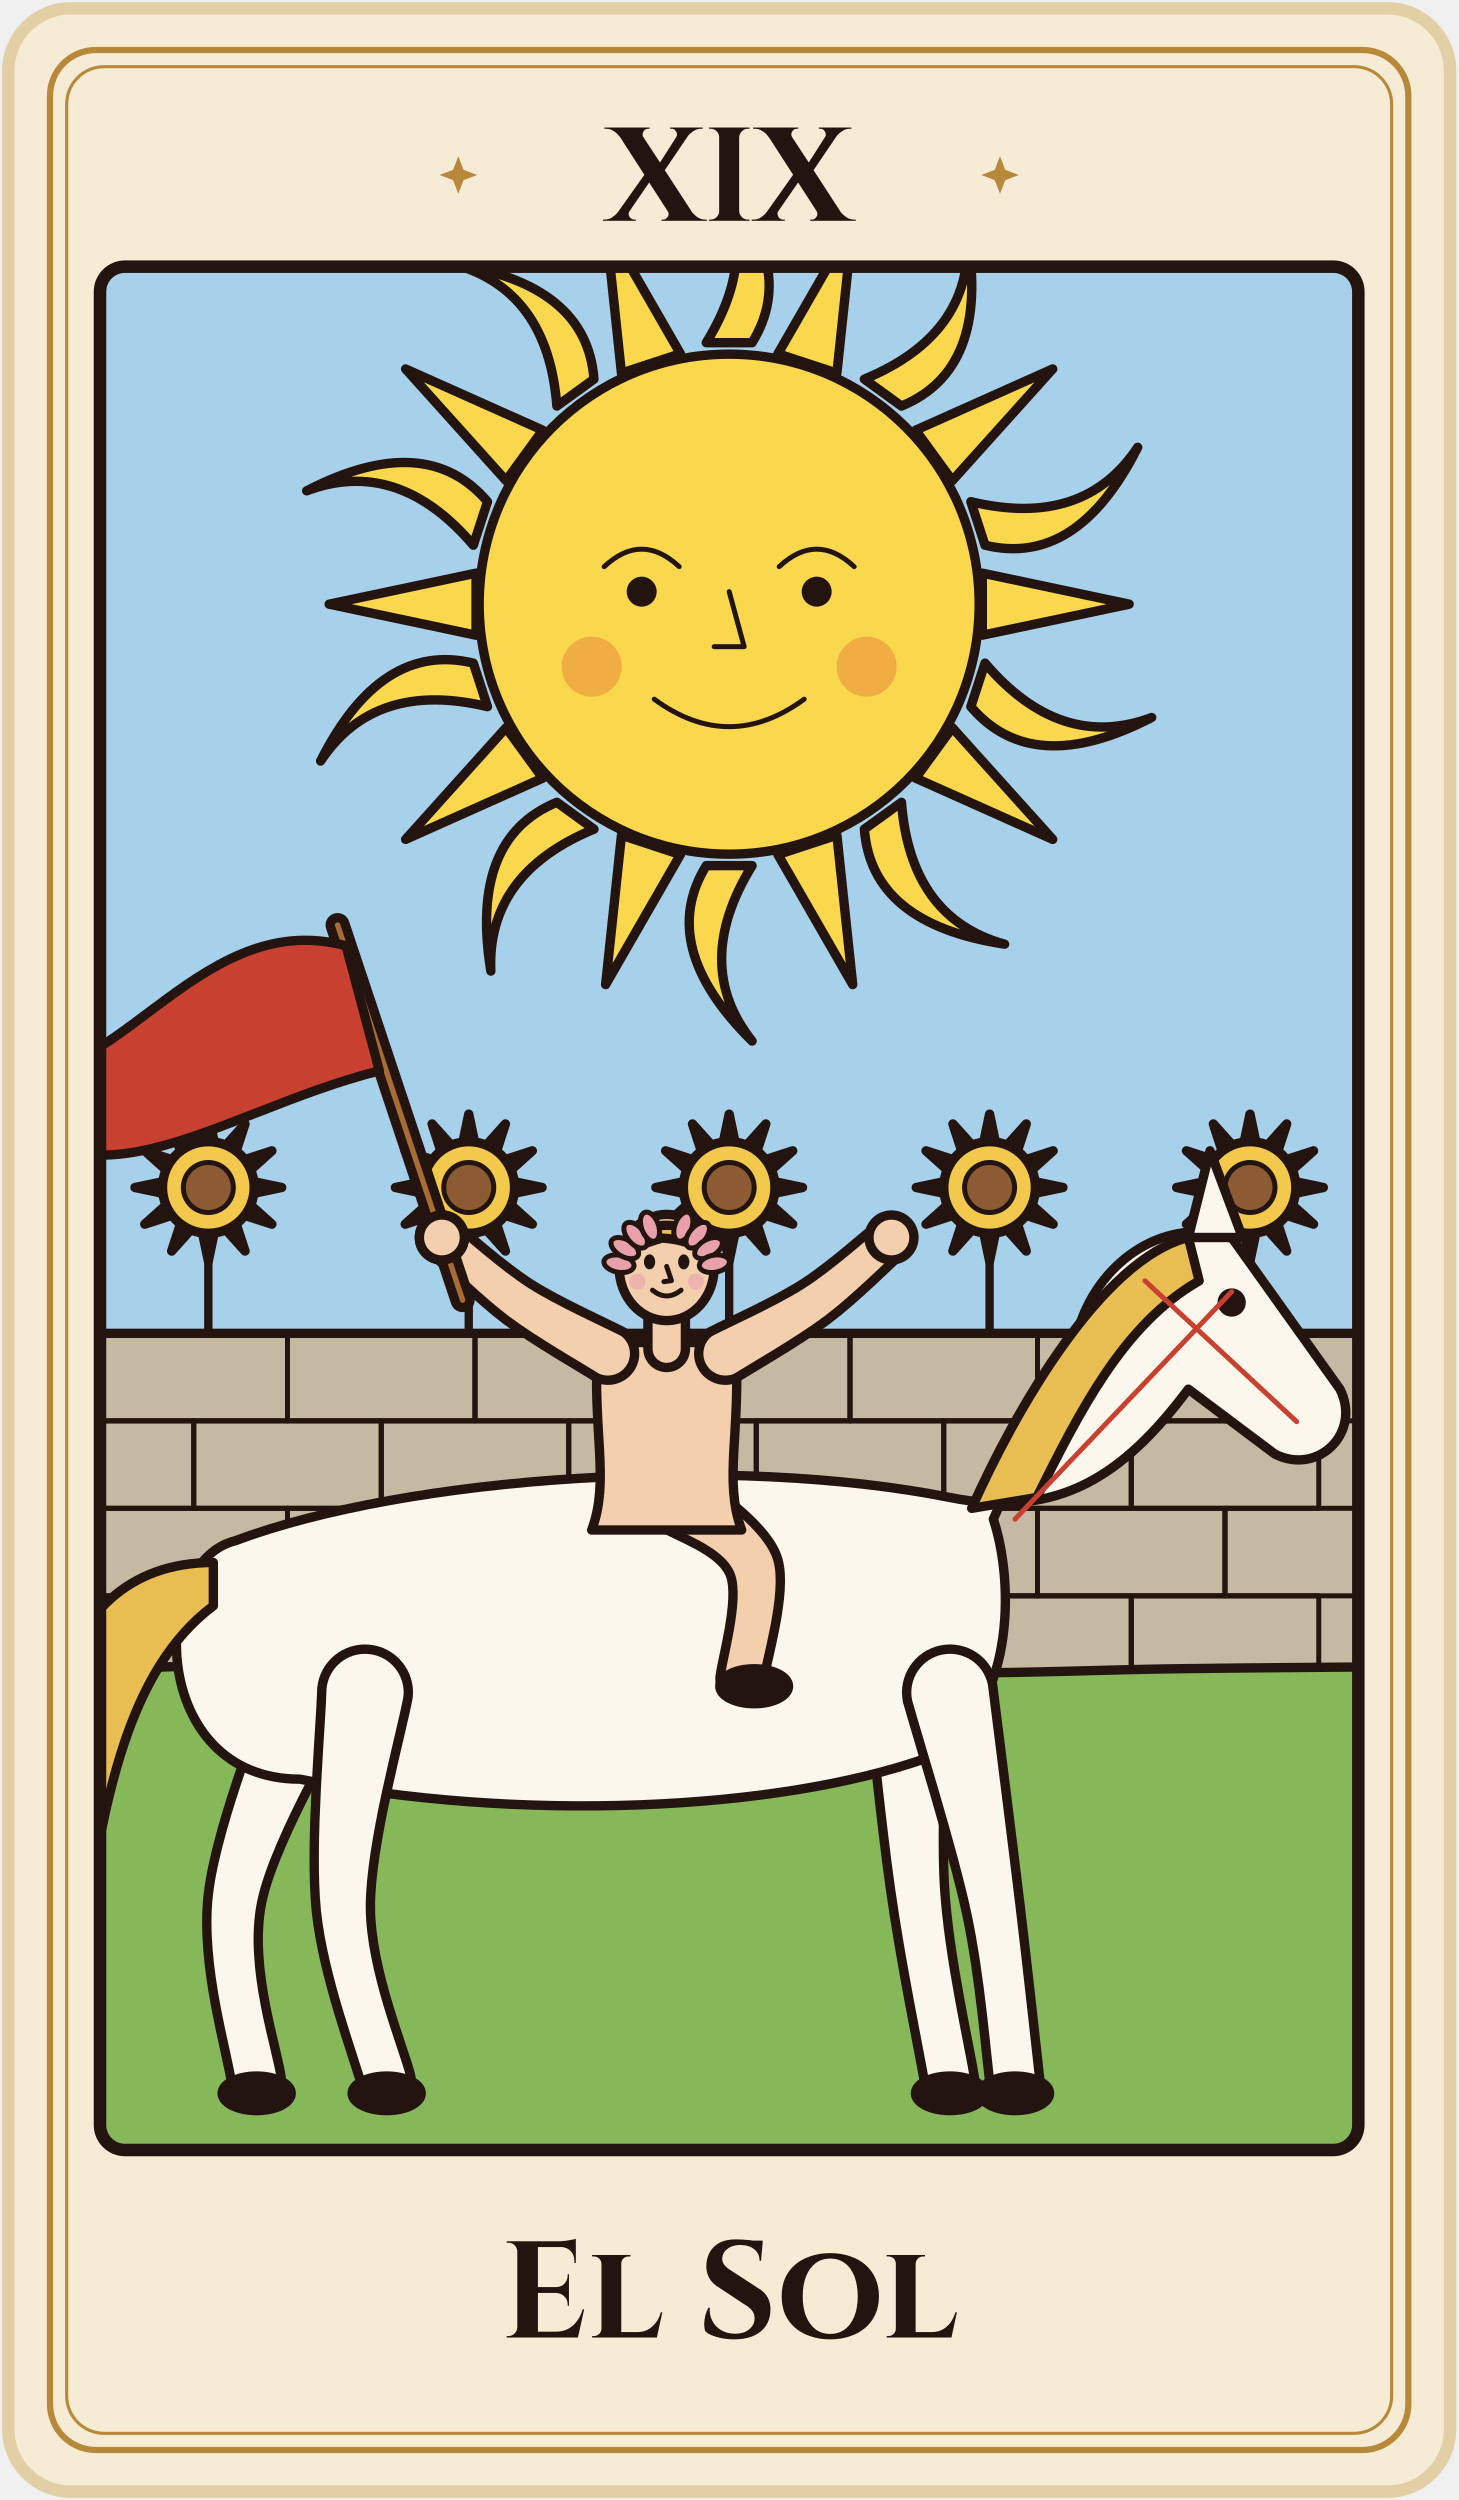
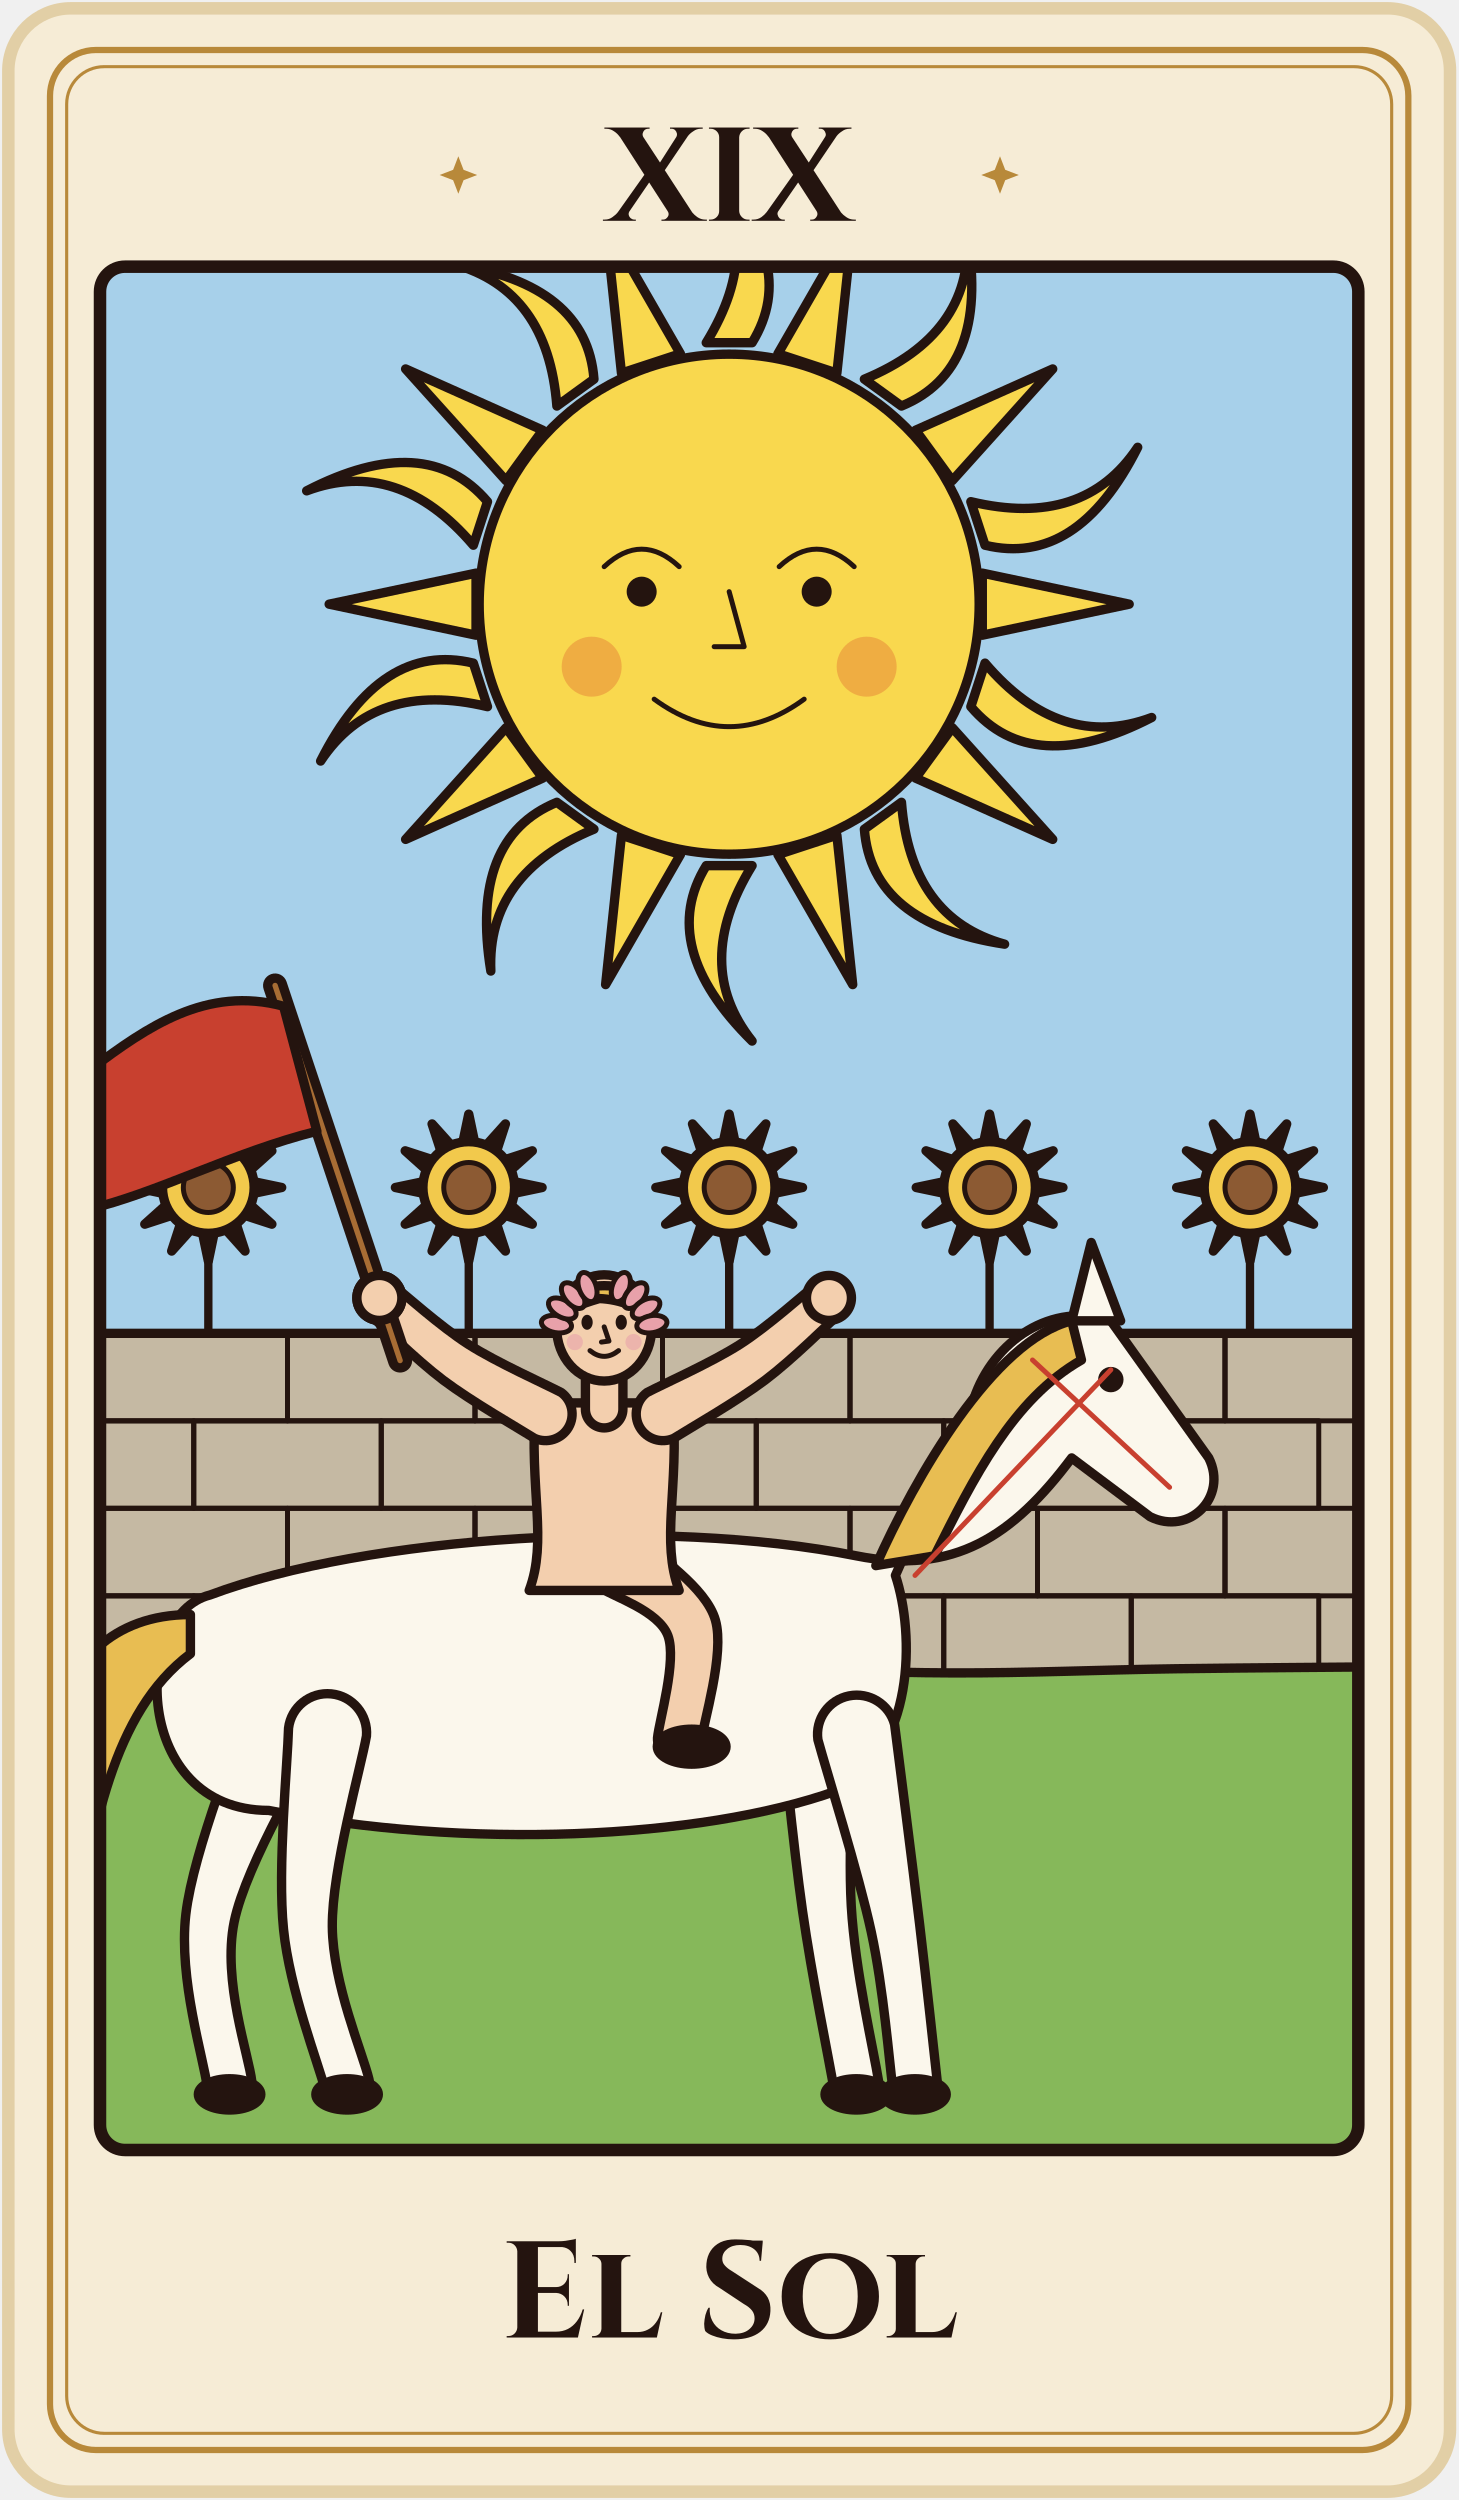
<svg xmlns="http://www.w3.org/2000/svg" viewBox="0 0 700 1200" width="700" height="1200" role="img" class="m-rws">
  <style>.m-rws .L{stroke:#24140f;stroke-width:4.5;stroke-linejoin:round;stroke-linecap:round}.m-rws .k{fill:#24140f}.m-rws .w{fill:#fbf7ec}.m-rws .p{fill:#f6ecd6}.m-rws .s{fill:#f3cfae}.m-rws .h{fill:#6b3e22}.m-rws .hb{fill:#e8bd52}.m-rws .hg{fill:#e1ddd5}.m-rws .hk{fill:#2b2224}.m-rws .r{fill:#c8402f}.m-rws .b{fill:#3f74b6}.m-rws .gn{fill:#4f8f3d}.m-rws .y{fill:#f2c94c}.m-rws .v{fill:#7b4d9f}.m-rws .o{fill:#e8913a}.m-rws .m{fill:#a3acb6}.m-rws .e{fill:#8c5a33}.m-rws .wd{fill:#a86d34}.m-rws .su{fill:#f9d84e}.m-rws .g{fill:#dca84a}.m-rws .gl{fill:#f3d68a}.m-rws .sk{fill:#a7d0ea}.m-rws .sy{fill:#f5d978}.m-rws .sn{fill:#25336a}.m-rws .wa{fill:#64a5d3}.m-rws .gr{fill:#86b85a}.m-rws .gr2{fill:#4d7c37}.m-rws .mt{fill:#c3ccd6}.m-rws .c{fill:#f7f4ee}.m-rws .st{fill:#c5b9a3}.m-rws .st2{fill:#958a77}.m-rws .fl{fill:#f08a2c}.m-rws .rs{fill:#e8a1aa}.m-rws .dk{fill:#2b1d33}.m-rws .lg{fill:#f2c94c}.m-rws .nf{fill:none}.m-rws .ns{stroke:none}.m-rws .th{stroke-width:2.4}.m-rws .tk{stroke-width:8.1}.m-rws .sh{fill:#24140f;opacity:.16;stroke:none}.m-rws .hl{fill:#fff;opacity:.38;stroke:none}.m-rws .ht{fill:url(#ht-rws);stroke:none}.m-rws .sr{stroke:#c8402f;fill:none}.m-rws .sg{stroke:#dca84a;fill:none}.m-rws .sw{stroke:#fbf7ec;fill:none}</style>
  <defs>
    <pattern id="ht-rws" width="9" height="9" patternUnits="userSpaceOnUse" patternTransform="rotate(35)">
      <path d="M0 0V9" stroke="#24140f" stroke-width="2.2" opacity="0.22" />
    </pattern>
    <clipPath id="pc-rws">
      <rect x="48" y="128" width="604" height="904" rx="12" />
    </clipPath>
  </defs>
  <rect x="4" y="4" width="692" height="1192" rx="30" fill="#f6ecd6" stroke="#e2cfa6" stroke-width="6" />
  <g clip-path="url(#pc-rws)">
    <g class="L">
      <rect x="38" y="118" width="624" height="914" class="sk ns" />
      <g>
        <path d="M471.5 275.1L542 290L471.5 304.9ZM472.8 318.3Q509 360.8 552.8 344.4Q495.5 374 466 339.2ZM457.1 349.3L505.3 402.9L439.5 373.5ZM432.7 385.1Q437 440.7 482.2 453.2Q418.3 443.5 414.9 398ZM401.7 400.9L409.3 472.6L373.4 410.2ZM361 415.5Q331.8 463 361 499.7Q315.1 454.3 339 415.5ZM326.6 410.2L290.7 472.6L298.3 400.9ZM285.1 398Q233.6 419.3 235.6 466.1Q225.2 402.4 267.3 385.1ZM260.5 373.5L194.7 402.9L242.9 349.3ZM234 339.2Q179.8 326.2 153.9 365.3Q182.9 307.6 227.2 318.3ZM228.5 304.9L158 290L228.5 275.1ZM227.2 261.7Q191 219.2 147.2 235.6Q204.5 206 234 240.8ZM242.9 230.7L194.7 177.1L260.5 206.5ZM267.3 194.9Q263 139.3 217.8 126.8Q281.7 136.5 285.1 182ZM298.3 179.1L290.7 107.4L326.6 169.8ZM339 164.5Q368.2 117 339 80.3Q384.9 125.7 361 164.5ZM373.4 169.8L409.3 107.4L401.7 179.1ZM414.9 182Q466.4 160.7 464.4 113.9Q474.8 177.6 432.7 194.9ZM439.5 206.5L505.3 177.1L457.1 230.7ZM466 240.8Q520.2 253.8 546.1 214.7Q517.1 272.4 472.8 261.7Z" class="su" />
        <circle cx="350" cy="290" r="120" class="su" />
        <path d="M290 272q18-16.8 36 0M374 272q18-16.8 36 0" class="nf th" />
        <circle cx="308" cy="284" r="7.2" class="k ns" />
        <circle cx="392" cy="284" r="7.2" class="k ns" />
        <path d="M350 284l7.2 26.4l-14.4 0" class="nf th" />
        <path d="M314 335.6q36 26.4 72 0" class="nf th" />
        <circle cx="284" cy="320" r="14.4" class="o ns" opacity="0.6" />
        <circle cx="416" cy="320" r="14.4" class="o ns" opacity="0.6" />
      </g>
      <rect x="38" y="640" width="624" height="170" class="st" />
      <rect x="48" y="640" width="90" height="42" class="nf th" />
      <rect x="138" y="640" width="90" height="42" class="nf th" />
      <rect x="228" y="640" width="90" height="42" class="nf th" />
      <rect x="318" y="640" width="90" height="42" class="nf th" />
      <rect x="408" y="640" width="90" height="42" class="nf th" />
      <rect x="498" y="640" width="90" height="42" class="nf th" />
      <rect x="588" y="640" width="90" height="42" class="nf th" />
      <rect x="3" y="682" width="90" height="42" class="nf th" />
      <rect x="93" y="682" width="90" height="42" class="nf th" />
      <rect x="183" y="682" width="90" height="42" class="nf th" />
      <rect x="273" y="682" width="90" height="42" class="nf th" />
      <rect x="363" y="682" width="90" height="42" class="nf th" />
      <rect x="453" y="682" width="90" height="42" class="nf th" />
      <rect x="543" y="682" width="90" height="42" class="nf th" />
      <rect x="48" y="724" width="90" height="42" class="nf th" />
      <rect x="138" y="724" width="90" height="42" class="nf th" />
      <rect x="228" y="724" width="90" height="42" class="nf th" />
      <rect x="318" y="724" width="90" height="42" class="nf th" />
      <rect x="408" y="724" width="90" height="42" class="nf th" />
      <rect x="498" y="724" width="90" height="42" class="nf th" />
      <rect x="588" y="724" width="90" height="42" class="nf th" />
      <rect x="3" y="766" width="90" height="42" class="nf th" />
      <rect x="93" y="766" width="90" height="42" class="nf th" />
      <rect x="183" y="766" width="90" height="42" class="nf th" />
      <rect x="273" y="766" width="90" height="42" class="nf th" />
      <rect x="363" y="766" width="90" height="42" class="nf th" />
      <rect x="453" y="766" width="90" height="42" class="nf th" />
      <rect x="543" y="766" width="90" height="42" class="nf th" />
      <path d="M100 640v-50" class="nf" stroke-width="4" />
      <g>
        <path d="M122.3 567.3L135.2 570L122.3 572.7ZM120.7 578.8L130.5 587.6L117.9 583.5ZM113.5 587.9L117.6 600.5L108.8 590.7ZM102.7 592.3L100 605.2L97.3 592.3ZM91.2 590.7L82.4 600.5L86.5 587.9ZM82.1 583.5L69.5 587.6L79.3 578.8ZM77.7 572.7L64.8 570L77.7 567.3ZM79.3 561.2L69.5 552.4L82.1 556.5ZM86.5 552.1L82.4 539.5L91.2 549.3ZM97.3 547.7L100 534.8L102.7 547.7ZM108.8 549.3L117.6 539.5L113.5 552.1ZM117.9 556.5L130.5 552.4L120.7 561.2Z" class="y" />
        <circle cx="100" cy="570" r="22" class="y" />
      </g>
      <circle cx="100" cy="570" r="12" class="e th" />
      <path d="M225 640v-50" class="nf" stroke-width="4" />
      <g>
        <path d="M247.3 567.3L260.2 570L247.3 572.7ZM245.7 578.8L255.5 587.6L242.9 583.5ZM238.5 587.9L242.6 600.5L233.8 590.7ZM227.7 592.3L225 605.2L222.3 592.3ZM216.2 590.7L207.4 600.5L211.5 587.9ZM207.1 583.5L194.5 587.6L204.3 578.8ZM202.7 572.7L189.8 570L202.7 567.3ZM204.3 561.2L194.5 552.4L207.1 556.5ZM211.5 552.1L207.4 539.5L216.2 549.3ZM222.3 547.7L225 534.8L227.7 547.7ZM233.8 549.3L242.6 539.5L238.5 552.1ZM242.9 556.5L255.5 552.4L245.7 561.2Z" class="y" />
        <circle cx="225" cy="570" r="22" class="y" />
      </g>
      <circle cx="225" cy="570" r="12" class="e th" />
      <path d="M350 640v-50" class="nf" stroke-width="4" />
      <g>
        <path d="M372.3 567.3L385.2 570L372.3 572.7ZM370.7 578.8L380.5 587.6L367.9 583.5ZM363.5 587.9L367.6 600.5L358.8 590.7ZM352.7 592.3L350 605.2L347.3 592.3ZM341.2 590.7L332.4 600.5L336.5 587.9ZM332.1 583.5L319.5 587.6L329.3 578.8ZM327.7 572.7L314.8 570L327.7 567.3ZM329.3 561.2L319.5 552.4L332.1 556.5ZM336.5 552.1L332.4 539.5L341.2 549.3ZM347.3 547.7L350 534.8L352.7 547.7ZM358.8 549.3L367.6 539.5L363.5 552.1ZM367.9 556.5L380.5 552.4L370.7 561.2Z" class="y" />
        <circle cx="350" cy="570" r="22" class="y" />
      </g>
      <circle cx="350" cy="570" r="12" class="e th" />
      <path d="M475 640v-50" class="nf" stroke-width="4" />
      <g>
        <path d="M497.3 567.3L510.2 570L497.3 572.7ZM495.7 578.8L505.5 587.6L492.9 583.5ZM488.5 587.9L492.6 600.5L483.8 590.7ZM477.7 592.3L475 605.2L472.3 592.3ZM466.2 590.7L457.4 600.5L461.5 587.9ZM457.1 583.5L444.5 587.6L454.3 578.8ZM452.7 572.7L439.8 570L452.7 567.3ZM454.3 561.2L444.5 552.4L457.1 556.5ZM461.5 552.1L457.4 539.5L466.2 549.3ZM472.3 547.7L475 534.8L477.7 547.7ZM483.8 549.3L492.6 539.5L488.5 552.1ZM492.9 556.5L505.5 552.4L495.7 561.2Z" class="y" />
        <circle cx="475" cy="570" r="22" class="y" />
      </g>
      <circle cx="475" cy="570" r="12" class="e th" />
      <path d="M600 640v-50" class="nf" stroke-width="4" />
      <g>
        <path d="M622.3 567.3L635.2 570L622.3 572.7ZM620.7 578.8L630.5 587.6L617.9 583.5ZM613.5 587.9L617.6 600.5L608.8 590.7ZM602.7 592.3L600 605.2L597.3 592.3ZM591.2 590.7L582.4 600.5L586.5 587.9ZM582.1 583.5L569.5 587.6L579.3 578.8ZM577.7 572.7L564.8 570L577.7 567.3ZM579.3 561.2L569.5 552.4L582.1 556.5ZM586.5 552.1L582.4 539.5L591.2 549.3ZM597.3 547.7L600 534.8L602.7 547.7ZM608.8 549.3L617.6 539.5L613.5 552.1ZM617.9 556.5L630.5 552.4L620.7 561.2Z" class="y" />
        <circle cx="600" cy="570" r="22" class="y" />
      </g>
      <circle cx="600" cy="570" r="12" class="e th" />
      <path d="M28 801.9C45.9 801.3 99.6 799.2 135.3 798.6C171.1 798 206.9 798 242.7 798.3C278.4 798.6 314.2 799.5 350 800.3C385.8 801.1 421.6 802.9 457.3 803C493.1 803.1 528.9 801.5 564.7 801C600.4 800.5 654.1 800.2 672 800L672 1052L28 1052Z" class="gr" />
      <g>
-         <path d="M135 794.6C129.1 813.7 103.9 874.8 100 909.2C96 943.6 109.4 985.7 111.3 1001A12 12 0 0 0 135.1 998.2C133.5 984 119.2 944.7 125.6 913.2C132.1 881.8 165.8 826.7 173.8 809.4A20.8 20.8 0 0 0 135 794.6Z" class="w" />
-         <path d="M414.4 792.5C416.6 811.7 422.5 872.5 427.5 907.3C432.4 942.1 441.4 985.9 444.2 1001.6A12 12 0 0 0 467.8 997.6C465.4 982.1 455.3 939.2 453.3 904.7C451.4 870.2 455.5 809.7 456 790.7A20.8 20.8 0 0 0 414.4 792.5Z" class="w" />
-         <path d="M112.8 739.6C71.2 750 71.2 854 144 854C248 874.8 372.8 869.6 445.6 843.6C487.2 822.8 487.2 760.4 476.8 729.2L518.4 635.6C528.8 604.4 560 583.6 591.2 594L643.2 666.8C653.6 687.6 632.8 708.4 612 698L570.4 666.8C539.2 708.4 508 729.2 456 718.8C352 698 196 708.4 112.8 739.6Z" class="w" />
-         <path d="M102.4 750C19.2 750 8.8 854 40 926.8C50.4 864.4 60.8 802 102.4 770.8Z" class="hb" />
-         <path d="M570.4 594C528.8 604.4 487.2 677.2 466.4 724L497.6 718.8C518.4 677.2 539.2 635.6 575.6 614.8Z" class="hb" />
-         <path d="M435.6 816.5C440.3 833.5 457.4 887.8 464 918.5C470.6 949.3 473.4 987.3 475.3 1001.1A12 12 0 0 0 499.1 998.1C497.5 984.1 493.4 945.9 489.6 914.3C485.8 882.6 478.6 826 476.4 808.3A20.8 20.8 0 0 0 435.6 816.5Z" class="w" />
-         <path d="M154.5 810.3C154.1 828.1 148.6 885.1 151.8 917.1C155.1 949.1 170.3 988.3 174 1002.5A12 12 0 0 0 197.2 996.7C194 983.2 178 946.1 177.8 915.7C177.6 885.3 192.9 831.3 195.9 814.5A20.8 20.8 0 0 0 154.5 810.3Z" class="w" />
-         <ellipse cx="185.6" cy="1004.8" rx="16.6" ry="8.3" class="k" />
-         <ellipse cx="123.2" cy="1004.8" rx="16.6" ry="8.3" class="k" />
-         <ellipse cx="487.2" cy="1004.8" rx="16.6" ry="8.3" class="k" />
-         <ellipse cx="456" cy="1004.8" rx="16.6" ry="8.3" class="k" />
-         <path d="M570.4 594L580.8 552.4L596.4 594Z" class="w" />
-         <circle cx="591.2" cy="625.2" r="6.8" class="k ns" />
-         <path d="M549.6 614.8L622.4 682.4M591.2 620L487.2 729.2" class="nf sr th" />
+         <path d="M120.8 815.3C115.6 832.6 92.8 887.8 89.2 918.9C85.6 950 97.8 988 99.5 1001.9A10.8 10.8 0 0 0 120.9 999.3C119.5 986.5 106.6 951 112.4 922.5C118.2 894.1 148.7 844.3 156 828.7A18.8 18.8 0 0 0 120.8 815.3Z" class="w" />
+         <path d="M373.4 813.5C375.4 830.7 380.7 885.7 385.2 917.2C389.7 948.7 397.8 988.2 400.3 1002.4A10.8 10.8 0 0 0 421.7 998.8C419.5 984.8 410.4 946 408.6 914.8C406.8 883.7 410.6 828.9 411 811.7A18.8 18.8 0 0 0 373.4 813.5Z" class="w" />
+         <path d="M100.8 765.6C63.2 775 63.2 869 129 869C223 887.8 335.8 883.1 401.6 859.6C439.2 840.8 439.2 784.4 429.8 756.2L467.4 671.6C476.8 643.4 505 624.6 533.2 634L580.2 699.8C589.6 718.6 570.8 737.4 552 728L514.4 699.8C486.2 737.4 458 756.2 411 746.8C317 728 176 737.4 100.8 765.6Z" class="w" />
+         <path d="M91.4 775C16.2 775 6.8 869 35 934.8C44.4 878.4 53.8 822 91.4 793.8Z" class="hb" />
+         <path d="M514.4 634C476.8 643.4 439.2 709.2 420.4 751.5L448.6 746.8C467.4 709.2 486.2 671.6 519.1 652.8Z" class="hb" />
+         <path d="M392.6 835.1C396.8 850.5 412.2 899.5 418.2 927.3C424.2 955.1 426.8 989.5 428.5 1001.9A10.8 10.8 0 0 0 449.9 999.3C448.5 986.6 444.8 952.1 441.4 923.5C438 894.9 431.4 843.7 429.4 827.7A18.8 18.8 0 0 0 392.6 835.1Z" class="w" />
+         <path d="M138.5 829.5C138.1 845.6 133.1 897.1 136.1 926.1C139 955 152.8 990.4 156.1 1003.2A10.8 10.8 0 0 0 177.1 998C174.2 985.8 159.7 952.2 159.5 924.7C159.3 897.3 173.2 848.5 175.9 833.3A18.8 18.8 0 0 0 138.5 829.5Z" class="w" />
+         <ellipse cx="166.6" cy="1005.3" rx="15" ry="7.5" class="k" />
+         <ellipse cx="110.2" cy="1005.3" rx="15" ry="7.5" class="k" />
+         <ellipse cx="439.2" cy="1005.3" rx="15" ry="7.5" class="k" />
+         <ellipse cx="411" cy="1005.3" rx="15" ry="7.5" class="k" />
+         <path d="M514.4 634L523.8 596.4L537.9 634Z" class="w" />
+         <circle cx="533.2" cy="662.2" r="6.1" class="k ns" />
+         <path d="M495.6 652.8L561.4 713.9M533.2 657.5L439.2 756.2" class="nf sr th" />
      </g>
      <g>
-         <path d="M318.9 733.5C324.2 737.3 346.1 744.1 350.6 756.1C355 768 346.4 797 345.6 805.2A10.5 10.5 0 0 0 366.4 807.6C367.6 797.8 378 764.8 373.4 748.7C368.9 732.7 344.8 717.5 339.1 711.3A15 15 0 0 0 318.9 733.5Z" class="s" />
-         <ellipse cx="362" cy="809.4" rx="16.5" ry="8.4" class="k" />
-         <path d="M287 644.4C284 686.4 293 710.4 284 734.4L356 734.4C347 710.4 356 686.4 353 644.4Z" class="s" />
-         <path d="M299.4 639.4C292 635.5 268.4 625 254.8 616.3C241.2 607.6 224 592 217.8 587.2A9 9 0 0 0 206.3 600.9C212.4 606.4 229.4 623.4 242.8 633.5C256.2 643.6 279.3 656.8 286.6 661.4A12.8 12.8 0 0 0 299.4 639.4Z" class="s" />
-         <path d="M353.4 661.4C360.7 656.8 383.8 643.6 397.2 633.5C410.6 623.4 427.6 606.4 433.7 600.9A9 9 0 0 0 422.2 587.2C416 592 398.8 607.6 385.2 616.3C371.6 625 348 635.5 340.6 639.4A12.8 12.8 0 0 0 353.4 661.4Z" class="s" />
-         <path d="M311 620.4C311 624.9 311 642.9 311 647.4A9 9 0 0 0 329 647.4C329 642.9 329 624.9 329 620.4A9 9 0 0 0 311 620.4Z" class="s" />
-         <ellipse cx="320" cy="608.4" rx="22.8" ry="25.5" class="s" />
-         <ellipse cx="311.8" cy="605.7" rx="2.7" ry="3.6" class="k ns" />
-         <ellipse cx="328.2" cy="605.7" rx="2.7" ry="3.6" class="k ns" />
-         <path d="M320 607.9l2.3 6.8l-3.6 0.5" class="nf th" />
-         <path d="M313.2 619.3q6.8 5.5 13.7 0" class="nf th" />
-         <circle cx="305.9" cy="615.2" r="3.9" class="rs ns" opacity="0.6" />
-         <circle cx="334.1" cy="615.2" r="3.9" class="rs ns" opacity="0.6" />
-         <path d="M296.3 609.5C293.8 581 346.2 581 343.7 609.5C340.5 598.1 326.8 594.7 317.7 594.3C308.6 597 300.6 599.3 296.3 609.5Z" class="hb" />
-         <ellipse cx="297.1" cy="606.6" rx="4.1" ry="7.3" class="rs th" transform="rotate(-80 297.1 606.6)" />
-         <ellipse cx="299.9" cy="599.1" rx="4.1" ry="7.3" class="rs th" transform="rotate(-60 299.9 599.1)" />
-         <ellipse cx="305.1" cy="592.9" rx="4.1" ry="7.3" class="rs th" transform="rotate(-40 305.1 592.9)" />
-         <ellipse cx="312" cy="588.8" rx="4.1" ry="7.3" class="rs th" transform="rotate(-20 312 588.8)" />
-         <ellipse cx="328" cy="588.8" rx="4.1" ry="7.3" class="rs th" transform="rotate(20 328 588.8)" />
-         <ellipse cx="334.9" cy="592.9" rx="4.1" ry="7.3" class="rs th" transform="rotate(40 334.9 592.9)" />
-         <ellipse cx="340.1" cy="599.1" rx="4.1" ry="7.3" class="rs th" transform="rotate(60 340.1 599.1)" />
-         <ellipse cx="342.9" cy="606.6" rx="4.1" ry="7.3" class="rs th" transform="rotate(80 342.9 606.6)" />
-         <circle cx="212.1" cy="594" r="10.8" class="s" />
-         <circle cx="427.9" cy="594" r="10.8" class="s" />
+         <path d="M288.9 762.5C294.2 766.3 316.1 773.1 320.6 785.1C325 797 316.4 826 315.6 834.2A10.5 10.5 0 0 0 336.4 836.6C337.6 826.8 348 793.8 343.4 777.7C338.9 761.7 314.8 746.5 309.1 740.3A15 15 0 0 0 288.9 762.5Z" class="s" />
+         <ellipse cx="332" cy="838.4" rx="16.5" ry="8.4" class="k" />
+         <path d="M257 673.4C254 715.4 263 739.4 254 763.4L326 763.4C317 739.4 326 715.4 323 673.4Z" class="s" />
+         <path d="M269.4 668.4C262 664.5 238.4 654 224.8 645.3C211.2 636.6 194 621 187.8 616.2A9 9 0 0 0 176.3 629.9C182.4 635.4 199.4 652.4 212.8 662.5C226.2 672.6 249.3 685.8 256.6 690.4A12.8 12.8 0 0 0 269.4 668.4Z" class="s" />
+         <path d="M323.4 690.4C330.7 685.8 353.8 672.6 367.2 662.5C380.6 652.4 397.6 635.4 403.7 629.9A9 9 0 0 0 392.2 616.2C386 621 368.8 636.6 355.2 645.3C341.6 654 318 664.5 310.6 668.4A12.8 12.8 0 0 0 323.4 690.4Z" class="s" />
+         <path d="M281 649.4C281 653.9 281 671.9 281 676.4A9 9 0 0 0 299 676.4C299 671.9 299 653.9 299 649.4A9 9 0 0 0 281 649.4Z" class="s" />
+         <ellipse cx="290" cy="637.4" rx="22.8" ry="25.5" class="s" />
+         <ellipse cx="281.8" cy="634.7" rx="2.7" ry="3.6" class="k ns" />
+         <ellipse cx="298.2" cy="634.7" rx="2.7" ry="3.6" class="k ns" />
+         <path d="M290 636.9l2.3 6.8l-3.6 0.5" class="nf th" />
+         <path d="M283.2 648.3q6.8 5.5 13.7 0" class="nf th" />
+         <circle cx="275.9" cy="644.2" r="3.9" class="rs ns" opacity="0.6" />
+         <circle cx="304.1" cy="644.2" r="3.9" class="rs ns" opacity="0.6" />
+         <path d="M266.3 638.5C263.8 610 316.2 610 313.7 638.5C310.5 627.1 296.8 623.7 287.7 623.3C278.6 626 270.6 628.3 266.3 638.5Z" class="hb" />
+         <ellipse cx="267.1" cy="635.6" rx="4.1" ry="7.3" class="rs th" transform="rotate(-80 267.1 635.6)" />
+         <ellipse cx="269.9" cy="628.1" rx="4.1" ry="7.3" class="rs th" transform="rotate(-60 269.9 628.1)" />
+         <ellipse cx="275.1" cy="621.9" rx="4.1" ry="7.3" class="rs th" transform="rotate(-40 275.1 621.9)" />
+         <ellipse cx="282" cy="617.8" rx="4.1" ry="7.3" class="rs th" transform="rotate(-20 282 617.8)" />
+         <ellipse cx="298" cy="617.8" rx="4.1" ry="7.3" class="rs th" transform="rotate(20 298 617.8)" />
+         <ellipse cx="304.9" cy="621.9" rx="4.1" ry="7.3" class="rs th" transform="rotate(40 304.9 621.9)" />
+         <ellipse cx="310.1" cy="628.1" rx="4.1" ry="7.3" class="rs th" transform="rotate(60 310.1 628.1)" />
+         <ellipse cx="312.9" cy="635.6" rx="4.1" ry="7.3" class="rs th" transform="rotate(80 312.9 635.6)" />
+         <circle cx="182.1" cy="623" r="10.8" class="s" />
+         <circle cx="397.9" cy="623" r="10.8" class="s" />
      </g>
-       <path d="M225.4 622.9C215.4 592.9 175.4 472.9 165.4 442.9A3.5 3.5 0 0 0 158.7 445.2C168.7 475.2 208.7 595.2 218.7 625.2A3.5 3.5 0 0 0 225.4 622.9Z" class="wd" />
-       <path d="M166.1 454C92.1 434 52.1 534-7.9 514C32.1 594 102.1 534 182.1 514Z" class="r" />
-       <circle cx="212.1" cy="594" r="10.8" class="s" />
+       <path d="M195.4 651.9C185.4 621.9 145.4 501.9 135.4 471.9A3.5 3.5 0 0 0 128.7 474.2C138.7 504.2 178.7 624.2 188.7 654.2A3.5 3.5 0 0 0 195.4 651.9Z" class="wd" />
+       <path d="M136.1 483C62.1 463 22.1 563-37.9 543C2.1 623 72.1 563 152.1 543Z" class="r" />
+       <circle cx="182.1" cy="623" r="10.8" class="s" />
    </g>
  </g>
  <rect x="48" y="128" width="604" height="904" rx="12" fill="none" stroke="#24140f" stroke-width="6" />
  <rect x="24" y="24" width="652" height="1152" rx="22" fill="none" stroke="#b8893a" stroke-width="3" />
  <rect x="32" y="32" width="636" height="1136" rx="18" fill="none" stroke="#b8893a" stroke-width="1.5" />
-   <path d="M320.5 101.4L311.6 87.6L302.1 101.5Q301.6 102.4 301.8 103.2Q302 104.1 302.8 104.8Q303.6 105.4 304.4 105.4L305.2 105.4L305.2 106L289.4 106L289.4 105.4L290.3 105.4Q292.4 105.4 294 104.2Q295.6 103.1 296.6 101.8L309.3 83.9L297.5 65.6L297.4 65.6Q296.4 64.1 294.7 63Q293 61.8 291 61.8L290.1 61.8L290.1 61.2L311.8 61.2L311.8 61.8L311.1 61.8Q310.2 61.8 309.4 62.4Q308.7 63.1 308.5 64Q308.3 64.9 308.8 65.8L316.8 78L324.6 65.8Q325.1 64.9 324.9 64Q324.7 63.1 324 62.4Q323.3 61.8 322.4 61.8L321.6 61.8L321.6 61.2L337.3 61.2L337.3 61.8L336.4 61.8Q334.4 61.8 332.8 63Q331.2 64 330.2 65.3L319.1 81.7L332.3 102Q333.3 103.2 334.7 104.2Q336.5 105.4 338.4 105.4L339.3 105.4L339.3 106L317.5 106L317.5 105.4L318.4 105.4Q319.6 105.4 320.5 104.1Q321.4 102.8 320.5 101.4M345.2 101.3L345.2 65.9Q345.2 64.2 344 63Q342.8 61.8 341.1 61.8L340.3 61.8L340.3 61.2L359.8 61.2L359.8 61.8L358.9 61.8Q357.3 61.8 356.1 63Q354.9 64.2 354.8 65.9L354.8 101.3Q354.9 103 356.1 104.2Q357.3 105.4 358.9 105.4L359.8 105.4L359.8 106L340.3 106L340.3 105.4L341.1 105.4Q342.8 105.4 344 104.2Q345.2 103 345.2 101.3M392 101.4L383.1 87.6L373.5 101.5Q373 102.4 373.3 103.2Q373.5 104.1 374.2 104.8Q375 105.4 375.8 105.4L376.7 105.4L376.7 106L360.8 106L360.8 105.4L361.7 105.4Q363.8 105.4 365.5 104.2Q367 103.1 368 101.8L380.7 83.9L368.9 65.6L368.8 65.6Q367.8 64.1 366.1 63Q364.4 61.8 362.4 61.8L361.5 61.8L361.5 61.2L383.2 61.2L383.2 61.8L382.5 61.8Q381.6 61.8 380.8 62.4Q380.1 63.1 379.9 64Q379.7 64.9 380.2 65.8L388.2 78L396 65.8Q396.6 64.9 396.3 64Q396.1 63.1 395.4 62.4Q394.7 61.8 393.8 61.8L393 61.8L393 61.2L408.7 61.2L408.7 61.8L407.8 61.8Q405.8 61.8 404.2 63Q402.6 64 401.6 65.3L390.5 81.7L403.7 102Q404.7 103.2 406.2 104.2Q407.9 105.4 409.9 105.4L410.8 105.4L410.8 106L388.9 106L388.9 105.4L389.8 105.4Q391.1 105.4 391.9 104.1Q392.8 102.8 392 101.4" fill="#24140f" />
+   <path d="M320.5 101.4L320.5 101.4L320.5 101.4L311.6 87.6L302.1 101.5Q301.6 102.4 301.8 103.2L301.8 103.2Q302 104.1 302.8 104.8Q303.6 105.4 304.4 105.4L304.4 105.4L305.2 105.4L305.2 106L289.4 106L289.4 105.4L290.3 105.4Q292.4 105.4 294 104.2L294 104.2Q295.6 103.1 296.6 101.8L296.6 101.8L309.3 83.9L297.5 65.6L297.4 65.6Q296.4 64.1 294.7 63Q293 61.8 291 61.8L291 61.8L290.1 61.8L290.1 61.2L311.8 61.2L311.8 61.8L311.1 61.8Q310.2 61.8 309.4 62.4Q308.7 63.1 308.5 64Q308.3 64.9 308.8 65.8L308.8 65.8L308.8 65.8L316.8 78L324.6 65.8L324.6 65.8Q325.1 64.9 324.9 64Q324.7 63.1 324 62.4Q323.3 61.8 322.4 61.8L322.4 61.8L321.6 61.8L321.6 61.2L337.3 61.2L337.3 61.8L336.4 61.8Q334.4 61.8 332.8 63L332.8 63Q331.2 64 330.2 65.3L330.2 65.3L319.1 81.7L332.3 102Q333.3 103.2 334.7 104.2L334.7 104.2Q336.5 105.4 338.4 105.4L338.4 105.4L339.3 105.4L339.3 106L317.5 106L317.5 105.4L318.4 105.4Q319.6 105.4 320.5 104.1Q321.4 102.8 320.5 101.4M345.2 101.3L345.2 101.3L345.2 65.9Q345.2 64.2 344 63Q342.8 61.8 341.1 61.8L341.1 61.8L340.3 61.8L340.3 61.2L359.8 61.2L359.8 61.8L358.9 61.8Q357.3 61.8 356.1 63Q354.9 64.2 354.8 65.9L354.8 65.9L354.8 101.3Q354.9 103 356.1 104.2Q357.3 105.4 358.9 105.4L358.9 105.4L359.8 105.4L359.8 106L340.3 106L340.3 105.4L341.1 105.4Q342.8 105.4 344 104.2Q345.2 103 345.2 101.3M392 101.4L392 101.4L392 101.4L383.1 87.6L373.5 101.5Q373 102.4 373.3 103.2L373.3 103.2Q373.5 104.1 374.2 104.8Q375 105.4 375.8 105.4L375.8 105.4L376.7 105.4L376.7 106L360.8 106L360.8 105.4L361.7 105.4Q363.8 105.4 365.5 104.2L365.5 104.2Q367 103.1 368 101.8L368 101.8L380.7 83.9L368.9 65.6L368.8 65.6Q367.8 64.1 366.1 63Q364.4 61.8 362.4 61.8L362.4 61.8L361.5 61.8L361.5 61.2L383.2 61.2L383.2 61.8L382.5 61.8Q381.6 61.8 380.8 62.4Q380.1 63.1 379.9 64Q379.7 64.9 380.2 65.8L380.2 65.8L380.2 65.8L388.2 78L396 65.8L396 65.8Q396.6 64.9 396.3 64Q396.1 63.1 395.4 62.4Q394.7 61.8 393.8 61.8L393.8 61.8L393 61.8L393 61.2L408.7 61.2L408.7 61.8L407.8 61.8Q405.8 61.8 404.2 63L404.2 63Q402.6 64 401.6 65.3L401.6 65.3L390.5 81.7L403.7 102Q404.7 103.2 406.2 104.2L406.2 104.2Q407.9 105.4 409.9 105.4L409.9 105.4L410.8 105.4L410.8 106L388.9 106L388.9 105.4L389.8 105.4Q391.1 105.4 391.9 104.1Q392.8 102.8 392 101.4" fill="#24140f" />
  <polygon points="220 75 222.5 81.5 229 84 222.5 86.5 220 93 217.5 86.5 211 84 217.5 81.5" fill="#b8893a" />
  <polygon points="480 75 482.5 81.5 489 84 482.5 86.5 480 93 477.5 86.5 471 84 477.5 81.5" fill="#b8893a" />
-   <path d="M279.7 1108.5L280.4 1108.5L277.4 1122L243.2 1122L243.2 1121.3L244 1121.3Q245.8 1121.3 247 1120.1Q248.2 1118.9 248.3 1117.2L248.3 1080.6Q248.2 1078.9 247 1077.7Q245.8 1076.5 244 1076.5L243.2 1076.5L243.2 1075.8L268.3 1075.8Q269.8 1075.8 271.4 1075.6Q273 1075.4 274.4 1075.1Q275.8 1074.9 276.4 1074.6L276.4 1086.2L275.7 1086.2L275.7 1085.4Q275.7 1082.3 273.9 1080.5Q272.4 1078.9 269.9 1078.6L258.2 1078.6L258.2 1097.8L266.9 1097.8Q269.3 1097.8 270.9 1096.2Q272.5 1094.5 272.5 1092.1L272.5 1091.6L273.1 1091.6L273.1 1106.8L272.5 1106.8L272.5 1106.3Q272.5 1103.8 270.9 1102.3Q269.3 1100.7 266.9 1100.6L258.2 1100.6L258.2 1119.2L266.8 1119.2Q270.1 1119.2 272.6 1117.9Q275.1 1116.6 276.9 1114.2Q278.7 1111.8 279.7 1108.5M317.2 1109.9L317.9 1109.9L315.3 1122L284.2 1122L284.2 1121.3L285.1 1121.3Q286.5 1121.3 287.6 1120.3Q288.6 1119.3 288.7 1117.8L288.7 1086.6Q288.6 1085 287.5 1084Q286.5 1083.1 285 1083.1L284.2 1083.1L284.2 1082.4L302.6 1082.4L302.6 1083.1L301.8 1083.1Q300.3 1083.1 299.3 1084Q298.2 1085 298.2 1086.6L298.2 1119.4L305.9 1119.4Q308.8 1119.4 311 1118.2Q313.2 1117 314.8 1114.9Q316.4 1112.8 317.2 1109.9M353 1074.9Q354.3 1074.9 356.3 1075Q358.2 1075.1 360.3 1075.3Q361.1 1075.5 361.7 1075.5L366.1 1075.5L366.1 1076.3Q366.1 1076.3 366.1 1076.3L365.3 1085.2L364.6 1085.2Q364.6 1081.8 362.1 1079.7Q359.5 1077.6 355.3 1077.6Q351.5 1077.6 349.1 1079.5Q346.8 1081.3 346.7 1084Q346.6 1086 347.9 1087.4Q349.2 1088.9 351.3 1090.1L363.9 1098.3Q366.9 1100 368.5 1102.8Q370 1105.6 369.8 1109.3Q369.5 1115.7 364.9 1119.3Q360.3 1122.9 352.3 1122.9Q349.4 1122.9 346.7 1122.4Q344 1121.9 341.8 1121Q339.7 1120.2 338.5 1118.9Q338 1117.4 338 1115.4Q338.1 1113.4 338.6 1111.2Q339.2 1109.1 340.1 1107.7L340.7 1107.7Q340.4 1111.1 341.9 1114Q343.4 1116.9 346.2 1118.5Q349.1 1120.2 353.1 1120.2Q357.4 1120.1 359.8 1117.9Q362.2 1115.8 362.2 1112.8Q362.2 1110.7 361 1109.1Q359.7 1107.4 357 1105.9L345.4 1098.2Q341.9 1096.3 340.3 1093.2Q338.7 1090.1 339.1 1086.4Q339.4 1083 341.1 1080.4Q342.8 1077.8 345.8 1076.3Q348.8 1074.9 353 1074.9M398.5 1081.5Q403.8 1081.5 408 1083Q412.3 1084.4 415.4 1087.1Q418.5 1089.8 420.2 1093.6Q421.9 1097.4 421.9 1102.3Q421.9 1107 420.2 1110.8Q418.5 1114.6 415.4 1117.3Q412.3 1120 408 1121.4Q403.8 1122.9 398.5 1122.9Q393.3 1122.9 389 1121.4Q384.7 1120 381.6 1117.3Q378.5 1114.6 376.8 1110.8Q375.2 1107 375.2 1102.3Q375.2 1097.4 376.8 1093.6Q378.5 1089.8 381.6 1087.1Q384.7 1084.4 389 1083Q393.3 1081.5 398.5 1081.5M398.5 1120.3Q402.5 1120.3 405.5 1118.1Q408.5 1115.9 410.1 1111.8Q411.7 1107.8 411.7 1102.3Q411.7 1096.7 410.1 1092.6Q408.5 1088.5 405.5 1086.3Q402.5 1084.1 398.5 1084.1Q394.5 1084.1 391.5 1086.3Q388.6 1088.5 386.9 1092.6Q385.3 1096.7 385.3 1102.3Q385.3 1107.8 386.9 1111.8Q388.6 1115.9 391.5 1118.1Q394.5 1120.3 398.5 1120.3M458.6 1109.9L459.3 1109.9L456.7 1122L425.6 1122L425.6 1121.3L426.5 1121.3Q427.9 1121.3 428.9 1120.3Q430 1119.3 430 1117.8L430 1086.6Q430 1085 428.9 1084Q427.8 1083.1 426.4 1083.1L425.6 1083.1L425.6 1082.4L444 1082.4L444 1083.1L443.2 1083.1Q441.7 1083.1 440.7 1084Q439.6 1085 439.5 1086.6L439.5 1119.4L447.3 1119.4Q450.2 1119.4 452.4 1118.2Q454.6 1117 456.2 1114.9Q457.7 1112.8 458.6 1109.9" fill="#24140f" />
+   <path d="M279.7 1108.5L280.4 1108.5L277.4 1122L243.2 1122L243.2 1121.3L244 1121.3Q245.8 1121.3 247 1120.1Q248.2 1118.9 248.3 1117.2L248.3 1117.2L248.3 1080.6Q248.2 1078.9 247 1077.7Q245.8 1076.5 244 1076.5L244 1076.5L243.2 1076.5L243.2 1075.8L268.3 1075.8Q269.8 1075.8 271.4 1075.6Q273 1075.4 274.4 1075.1Q275.8 1074.9 276.4 1074.6L276.4 1074.6L276.4 1086.2L275.7 1086.2L275.7 1085.4Q275.7 1082.3 273.9 1080.5L273.9 1080.5Q272.4 1078.9 269.9 1078.6L269.9 1078.6L258.2 1078.6L258.2 1097.8L266.9 1097.8Q269.3 1097.8 270.9 1096.2Q272.5 1094.5 272.5 1092.1L272.5 1092.1L272.5 1091.6L273.1 1091.6L273.1 1106.8L272.5 1106.8L272.5 1106.3Q272.5 1103.9 270.9 1102.3Q269.3 1100.7 266.9 1100.6L266.9 1100.6L258.2 1100.6L258.2 1119.2L266.8 1119.2Q270.1 1119.2 272.6 1117.9Q275.1 1116.6 276.9 1114.2Q278.7 1111.8 279.7 1108.5L279.7 1108.5M317.2 1109.9L317.9 1109.9L315.3 1122L284.2 1122L284.2 1121.3L285.1 1121.3Q286.5 1121.3 287.6 1120.3Q288.6 1119.3 288.7 1117.8L288.7 1117.8L288.7 1086.6Q288.6 1085 287.5 1084.1Q286.5 1083.1 285 1083.1L285 1083.1L284.2 1083.1L284.2 1082.4L302.6 1082.4L302.6 1083.1L301.8 1083.1Q300.3 1083.1 299.3 1084.1Q298.2 1085 298.2 1086.6L298.2 1086.6L298.2 1119.4L305.9 1119.4Q308.8 1119.4 311 1118.2Q313.2 1117.1 314.8 1114.9Q316.4 1112.8 317.2 1109.9L317.2 1109.9M353 1074.9L353 1074.9Q354.3 1074.9 356.3 1075Q358.2 1075.1 360.3 1075.3L360.3 1075.3Q361.1 1075.5 361.7 1075.5L361.7 1075.5L366.1 1075.5L366.1 1076.3Q366.1 1076.3 366.1 1076.3L366.1 1076.3L365.3 1085.2L364.6 1085.2Q364.6 1081.8 362.1 1079.7Q359.5 1077.6 355.3 1077.6L355.3 1077.6Q351.5 1077.6 349.1 1079.5Q346.8 1081.3 346.7 1084L346.7 1084Q346.6 1086 347.9 1087.4Q349.2 1088.9 351.3 1090.1L351.3 1090.1L363.9 1098.3Q366.9 1100 368.5 1102.8Q370 1105.6 369.8 1109.3L369.8 1109.3Q369.5 1115.7 364.9 1119.3Q360.3 1122.9 352.3 1122.9L352.3 1122.9Q349.4 1122.9 346.7 1122.4Q344 1121.9 341.8 1121Q339.7 1120.2 338.5 1118.9L338.5 1118.9Q338 1117.4 338 1115.4Q338.1 1113.4 338.6 1111.2Q339.2 1109.1 340.1 1107.7L340.1 1107.7L340.7 1107.7Q340.4 1111.1 341.9 1114Q343.4 1116.9 346.2 1118.5Q349.1 1120.2 353.1 1120.2L353.1 1120.2Q357.4 1120.1 359.8 1117.9Q362.2 1115.8 362.2 1112.8L362.2 1112.8Q362.2 1110.7 361 1109.1Q359.7 1107.4 357 1105.9L357 1105.9L345.4 1098.2Q341.9 1096.3 340.3 1093.2Q338.7 1090.1 339.1 1086.4L339.1 1086.4Q339.4 1083 341.1 1080.4Q342.8 1077.8 345.8 1076.3Q348.8 1074.9 353 1074.9M398.5 1081.5L398.5 1081.5Q403.8 1081.5 408 1083Q412.3 1084.4 415.4 1087.1Q418.5 1089.8 420.2 1093.6Q421.9 1097.4 421.9 1102.3L421.9 1102.3Q421.9 1107 420.2 1110.8Q418.5 1114.6 415.4 1117.3Q412.3 1120 408 1121.4Q403.8 1122.9 398.5 1122.9L398.5 1122.9Q393.3 1122.9 389 1121.4Q384.7 1120 381.6 1117.3Q378.5 1114.6 376.8 1110.8Q375.2 1107 375.2 1102.3L375.2 1102.3Q375.2 1097.4 376.8 1093.6Q378.5 1089.8 381.6 1087.1Q384.7 1084.4 389 1083Q393.3 1081.5 398.5 1081.5M398.5 1120.3L398.5 1120.3Q402.5 1120.3 405.5 1118.1Q408.5 1115.9 410.1 1111.8Q411.7 1107.8 411.7 1102.3L411.7 1102.3Q411.7 1096.7 410.1 1092.6Q408.5 1088.5 405.5 1086.3Q402.5 1084.1 398.5 1084.1L398.5 1084.1Q394.5 1084.1 391.5 1086.3Q388.6 1088.5 386.9 1092.6Q385.3 1096.7 385.3 1102.3L385.3 1102.3Q385.3 1107.8 386.9 1111.8Q388.6 1115.9 391.5 1118.1Q394.5 1120.3 398.5 1120.3M458.6 1109.9L459.3 1109.9L456.7 1122L425.6 1122L425.6 1121.3L426.5 1121.3Q427.9 1121.3 428.9 1120.3Q430 1119.3 430 1117.8L430 1117.8L430 1086.6Q430 1085 428.9 1084.1Q427.8 1083.1 426.4 1083.1L426.4 1083.1L425.6 1083.1L425.6 1082.4L444 1082.4L444 1083.1L443.2 1083.1Q441.7 1083.1 440.7 1084.1Q439.6 1085 439.5 1086.6L439.5 1086.6L439.5 1119.4L447.3 1119.4Q450.2 1119.4 452.4 1118.2Q454.6 1117.1 456.2 1114.9Q457.7 1112.8 458.6 1109.9L458.6 1109.9" fill="#24140f" />
</svg>
